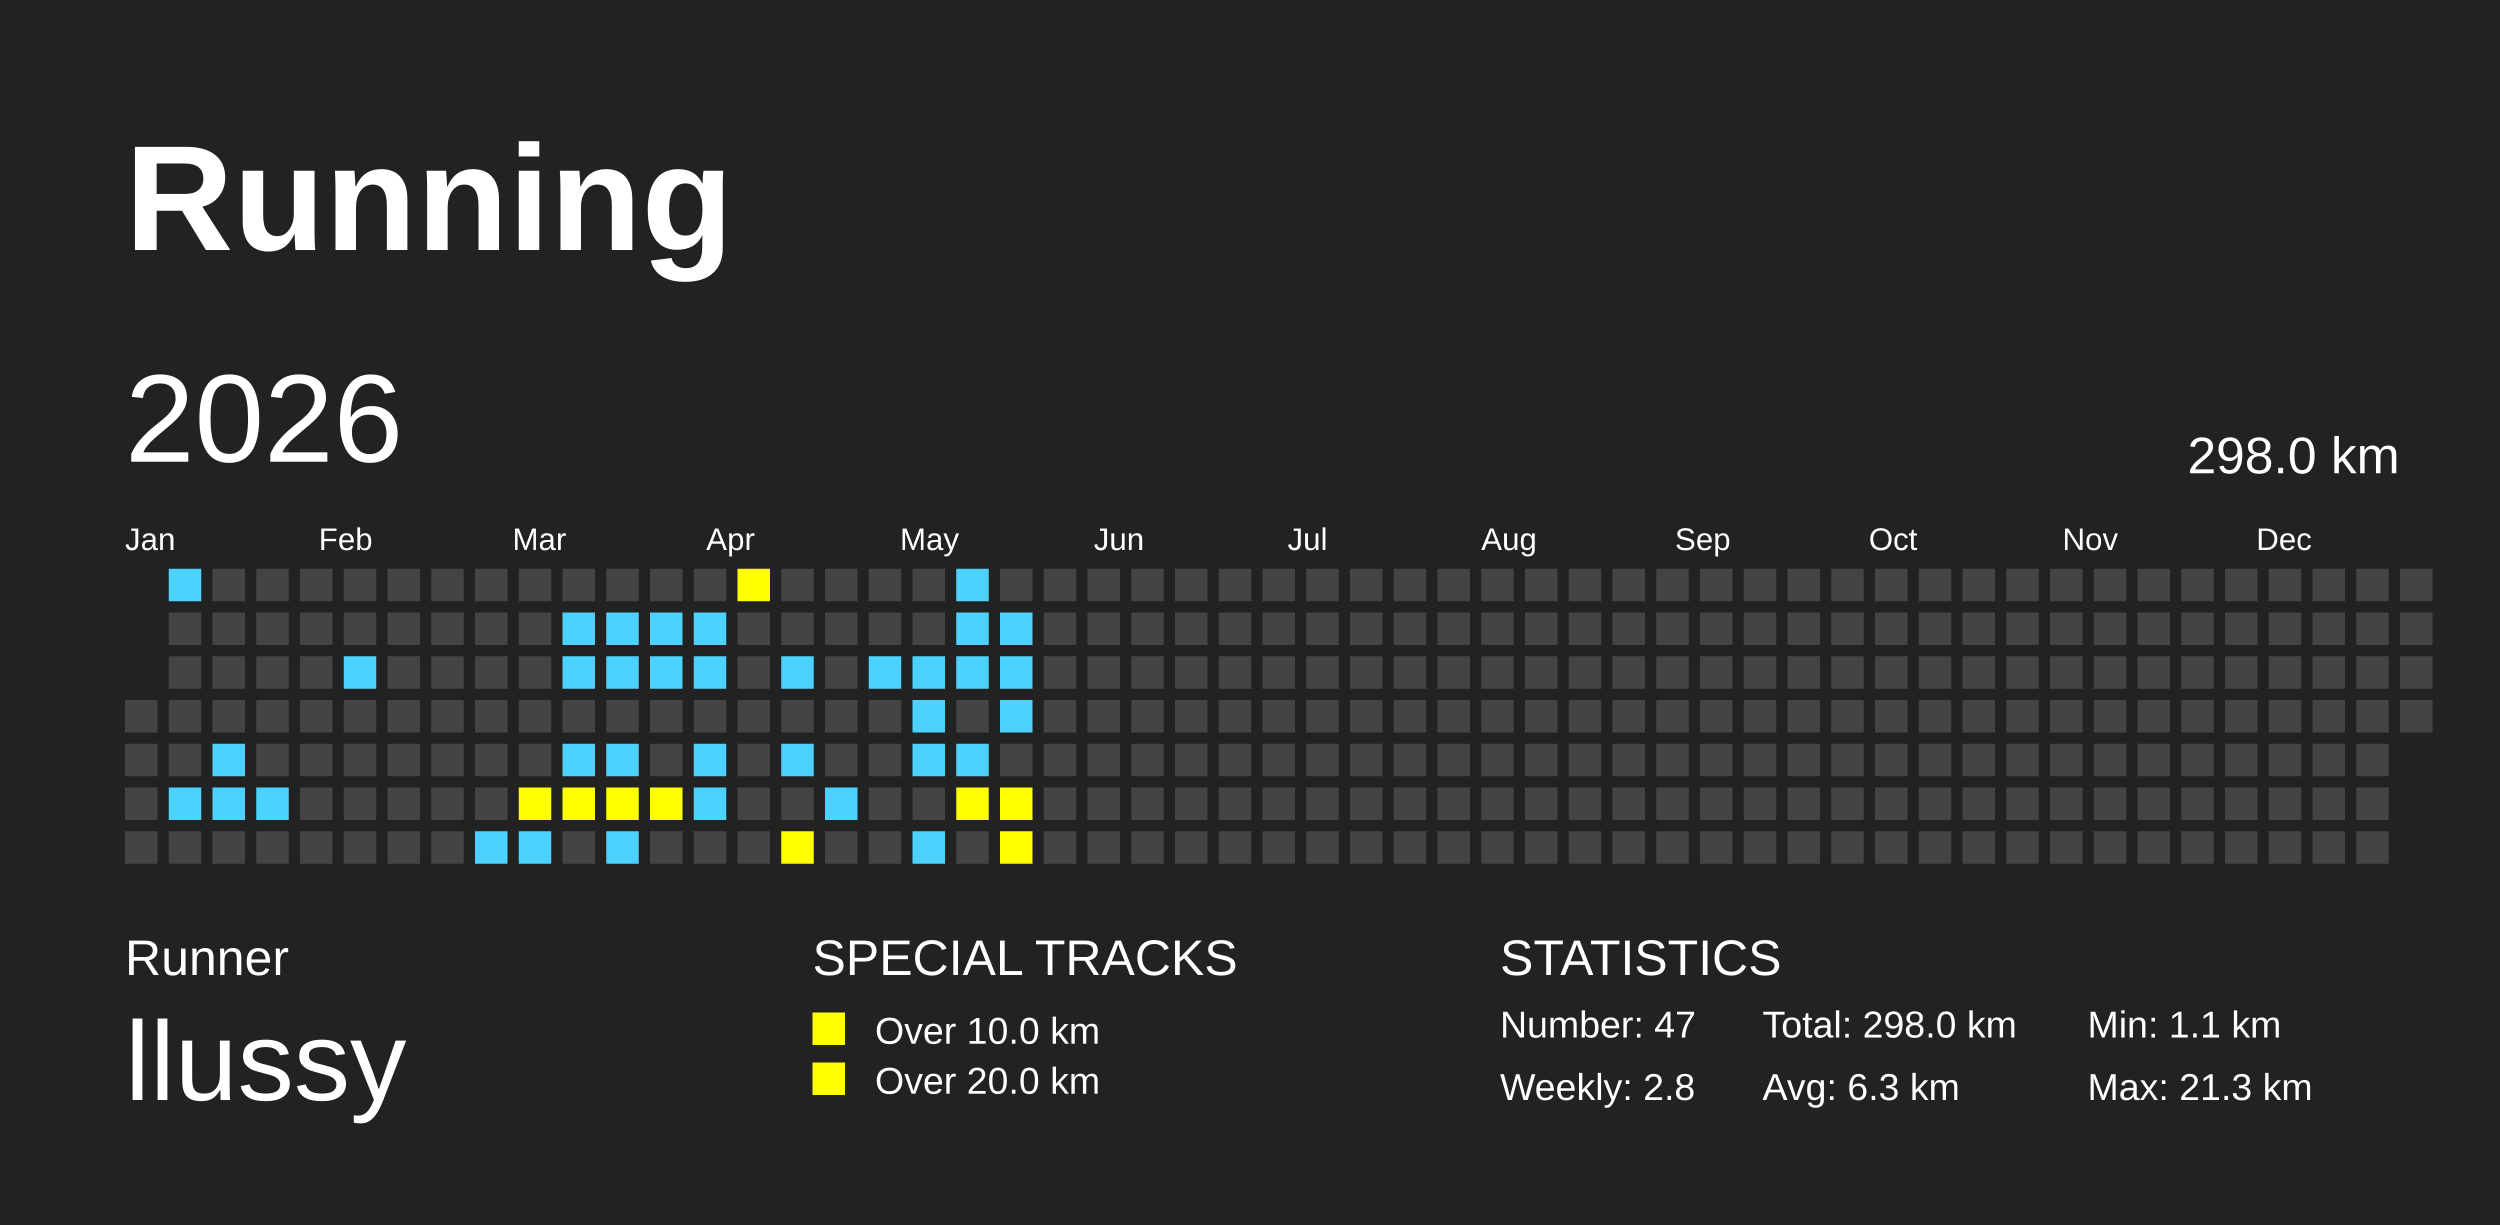
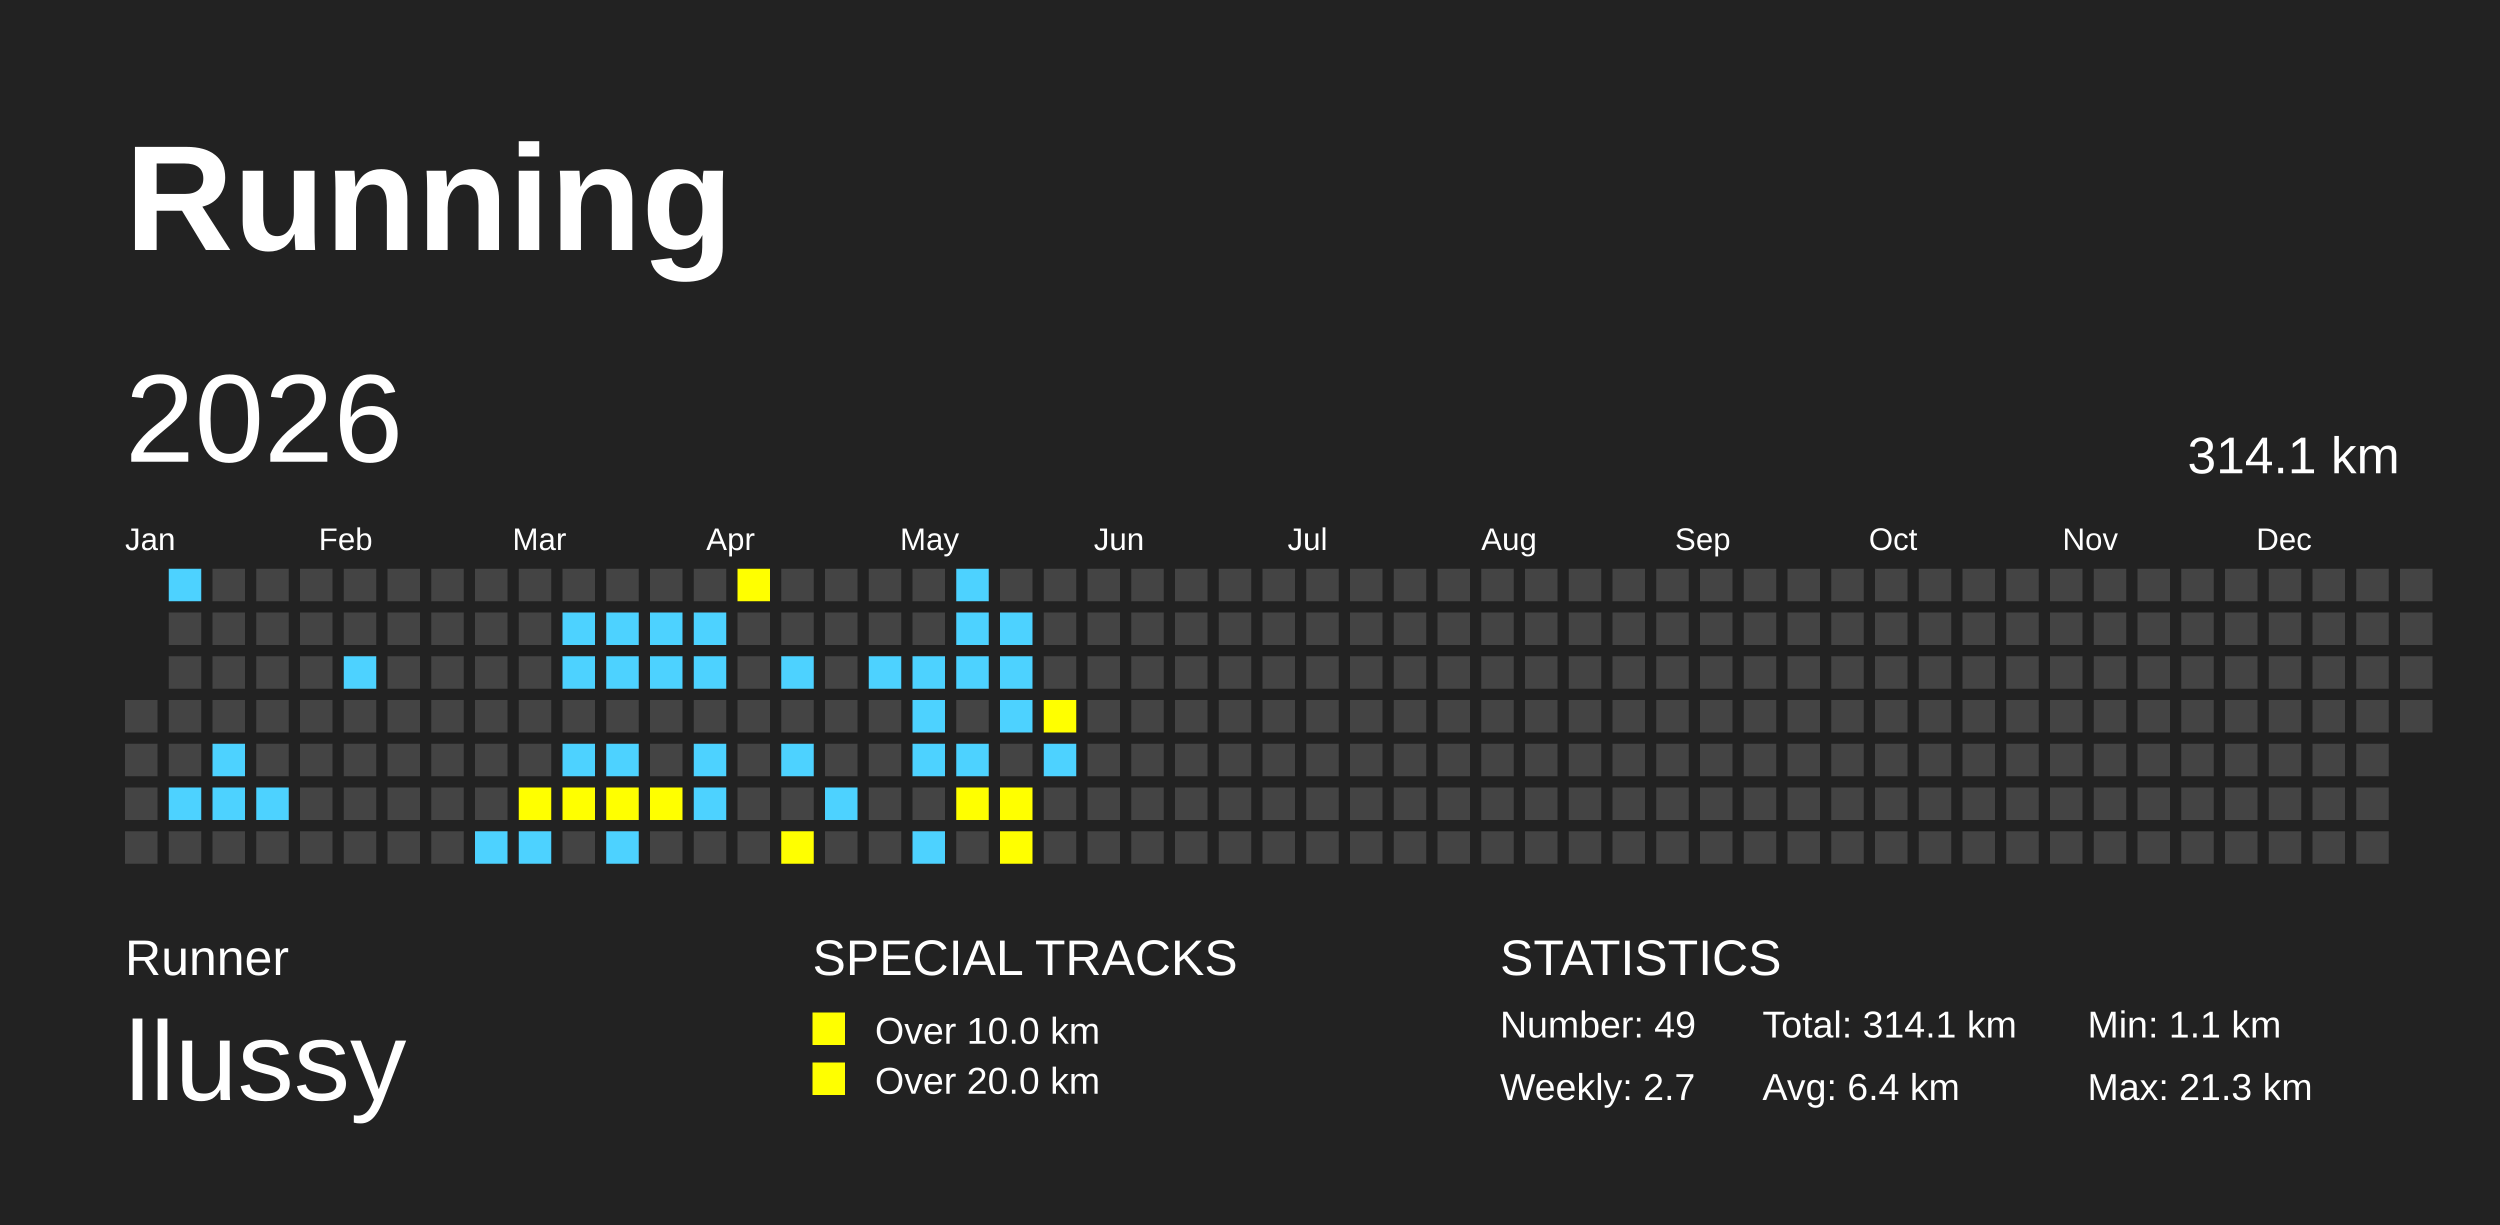
<svg xmlns="http://www.w3.org/2000/svg" baseProfile="full" height="98mm" version="1.1" viewBox="0,0,200,98" width="200mm">
  <defs>
    <pattern height="2" id="indoor-stripe" patternUnits="userSpaceOnUse" width="2">
      <line stroke="white" stroke-opacity="0.45" stroke-width="0.5" x1="0" x2="2" y1="2" y2="0" />
    </pattern>
  </defs>
  <rect fill="#222222" height="98" width="200" x="0" y="0" />
  <text fill="#FFFFFF" style="font-size:12px; font-family:Arial; font-weight:bold;" x="10" y="20">Running</text>
  <text fill="#FFFFFF" style="font-size:4px; font-family:Arial" x="10" y="78">Runner</text>
  <text fill="#FFFFFF" style="font-size:9px; font-family:Arial" x="10" y="88">llussy</text>
  <text fill="#FFFFFF" style="font-size:4px; font-family:Arial" x="65" y="78">SPECIAL TRACKS</text>
  <rect fill="#FFFF00" height="2.6" width="2.6" x="65" y="81" />
  <text fill="#FFFFFF" style="font-size:3px; font-family:Arial" x="70" y="83.5">Over 10.0 km</text>
  <rect fill="#FFFF00" height="2.6" width="2.6" x="65" y="85" />
  <text fill="#FFFFFF" style="font-size:3px; font-family:Arial" x="70" y="87.5">Over 20.0 km</text>
  <text fill="#FFFFFF" style="font-size:4px; font-family:Arial" x="120" y="78">STATISTICS</text>
-   <text fill="#FFFFFF" style="font-size:3px; font-family:Arial" x="120" y="83">Number: 47</text>
-   <text fill="#FFFFFF" style="font-size:3px; font-family:Arial" x="120" y="88">Weekly: 2.8</text>
-   <text fill="#FFFFFF" style="font-size:3px; font-family:Arial" x="141" y="83">Total: 298.0 km</text>
-   <text fill="#FFFFFF" style="font-size:3px; font-family:Arial" x="141" y="88">Avg: 6.3 km</text>
+   <text fill="#FFFFFF" style="font-size:3px; font-family:Arial" x="120" y="83">Number: 49</text>
+   <text fill="#FFFFFF" style="font-size:3px; font-family:Arial" x="120" y="88">Weekly: 2.7</text>
+   <text fill="#FFFFFF" style="font-size:3px; font-family:Arial" x="141" y="83">Total: 314.1 km</text>
+   <text fill="#FFFFFF" style="font-size:3px; font-family:Arial" x="141" y="88">Avg: 6.4 km</text>
  <text fill="#FFFFFF" style="font-size:3px; font-family:Arial" x="167" y="83">Min: 1.1 km</text>
  <text fill="#FFFFFF" style="font-size:3px; font-family:Arial" x="167" y="88">Max: 21.3 km</text>
  <text dominant-baseline="hanging" fill="#FFFFFF" style="font-size:10.0px; font-family:Arial;" x="10" y="30">2026</text>
-   <text dominant-baseline="hanging" fill="#FFFFFF" style="font-size:4.125px; font-family:Arial;" x="175" y="35">298.0 km</text>
+   <text dominant-baseline="hanging" fill="#FFFFFF" style="font-size:4.125px; font-family:Arial;" x="175" y="35">314.1 km</text>
  <text fill="#FFFFFF" style="font-size:2.5px; font-family:Arial" x="10.0" y="44">Jan</text>
  <text fill="#FFFFFF" style="font-size:2.5px; font-family:Arial" x="25.5" y="44">Feb</text>
  <text fill="#FFFFFF" style="font-size:2.5px; font-family:Arial" x="41.0" y="44">Mar</text>
  <text fill="#FFFFFF" style="font-size:2.5px; font-family:Arial" x="56.5" y="44">Apr</text>
  <text fill="#FFFFFF" style="font-size:2.5px; font-family:Arial" x="72.0" y="44">May</text>
  <text fill="#FFFFFF" style="font-size:2.5px; font-family:Arial" x="87.5" y="44">Jun</text>
  <text fill="#FFFFFF" style="font-size:2.5px; font-family:Arial" x="103.0" y="44">Jul</text>
  <text fill="#FFFFFF" style="font-size:2.5px; font-family:Arial" x="118.5" y="44">Aug</text>
  <text fill="#FFFFFF" style="font-size:2.5px; font-family:Arial" x="134.0" y="44">Sep</text>
  <text fill="#FFFFFF" style="font-size:2.5px; font-family:Arial" x="149.5" y="44">Oct</text>
  <text fill="#FFFFFF" style="font-size:2.5px; font-family:Arial" x="165.0" y="44">Nov</text>
  <text fill="#FFFFFF" style="font-size:2.5px; font-family:Arial" x="180.5" y="44">Dec</text>
  <rect fill="#444444" height="2.6" width="2.6" x="10.0" y="56.0" />
  <rect fill="#444444" height="2.6" width="2.6" x="10.0" y="59.5" />
  <rect fill="#444444" height="2.6" width="2.6" x="10.0" y="63.0" />
  <rect fill="#444444" height="2.6" width="2.6" x="10.0" y="66.5" />
  <rect fill="#4dd2ff" height="2.6" width="2.6" x="13.5" y="45.5" />
  <rect fill="#444444" height="2.6" width="2.6" x="13.5" y="49.0" />
  <rect fill="#444444" height="2.6" width="2.6" x="13.5" y="52.5" />
  <rect fill="#444444" height="2.6" width="2.6" x="13.5" y="56.0" />
  <rect fill="#444444" height="2.6" width="2.6" x="13.5" y="59.5" />
  <rect fill="#4dd2ff" height="2.6" width="2.6" x="13.5" y="63.0" />
  <rect fill="#444444" height="2.6" width="2.6" x="13.5" y="66.5" />
  <rect fill="#444444" height="2.6" width="2.6" x="17.0" y="45.5" />
  <rect fill="#444444" height="2.6" width="2.6" x="17.0" y="49.0" />
  <rect fill="#444444" height="2.6" width="2.6" x="17.0" y="52.5" />
  <rect fill="#444444" height="2.6" width="2.6" x="17.0" y="56.0" />
  <rect fill="#4dd2ff" height="2.6" width="2.6" x="17.0" y="59.5" />
  <rect fill="#4dd2ff" height="2.6" width="2.6" x="17.0" y="63.0" />
  <rect fill="#444444" height="2.6" width="2.6" x="17.0" y="66.5" />
  <rect fill="#444444" height="2.6" width="2.6" x="20.5" y="45.5" />
  <rect fill="#444444" height="2.6" width="2.6" x="20.5" y="49.0" />
  <rect fill="#444444" height="2.6" width="2.6" x="20.5" y="52.5" />
  <rect fill="#444444" height="2.6" width="2.6" x="20.5" y="56.0" />
  <rect fill="#444444" height="2.6" width="2.6" x="20.5" y="59.5" />
  <rect fill="#4dd2ff" height="2.6" width="2.6" x="20.5" y="63.0" />
  <rect fill="#444444" height="2.6" width="2.6" x="20.5" y="66.5" />
  <rect fill="#444444" height="2.6" width="2.6" x="24.0" y="45.5" />
  <rect fill="#444444" height="2.6" width="2.6" x="24.0" y="49.0" />
  <rect fill="#444444" height="2.6" width="2.6" x="24.0" y="52.5" />
  <rect fill="#444444" height="2.6" width="2.6" x="24.0" y="56.0" />
  <rect fill="#444444" height="2.6" width="2.6" x="24.0" y="59.5" />
  <rect fill="#444444" height="2.6" width="2.6" x="24.0" y="63.0" />
  <rect fill="#444444" height="2.6" width="2.6" x="24.0" y="66.5" />
  <rect fill="#444444" height="2.6" width="2.6" x="27.5" y="45.5" />
  <rect fill="#444444" height="2.6" width="2.6" x="27.5" y="49.0" />
  <rect fill="#4dd2ff" height="2.6" width="2.6" x="27.5" y="52.5" />
  <rect fill="#444444" height="2.6" width="2.6" x="27.5" y="56.0" />
  <rect fill="#444444" height="2.6" width="2.6" x="27.5" y="59.5" />
  <rect fill="#444444" height="2.6" width="2.6" x="27.5" y="63.0" />
  <rect fill="#444444" height="2.6" width="2.6" x="27.5" y="66.5" />
  <rect fill="#444444" height="2.6" width="2.6" x="31.0" y="45.5" />
  <rect fill="#444444" height="2.6" width="2.6" x="31.0" y="49.0" />
  <rect fill="#444444" height="2.6" width="2.6" x="31.0" y="52.5" />
  <rect fill="#444444" height="2.6" width="2.6" x="31.0" y="56.0" />
  <rect fill="#444444" height="2.6" width="2.6" x="31.0" y="59.5" />
  <rect fill="#444444" height="2.6" width="2.6" x="31.0" y="63.0" />
  <rect fill="#444444" height="2.6" width="2.6" x="31.0" y="66.5" />
  <rect fill="#444444" height="2.6" width="2.6" x="34.5" y="45.5" />
  <rect fill="#444444" height="2.6" width="2.6" x="34.5" y="49.0" />
  <rect fill="#444444" height="2.6" width="2.6" x="34.5" y="52.5" />
  <rect fill="#444444" height="2.6" width="2.6" x="34.5" y="56.0" />
  <rect fill="#444444" height="2.6" width="2.6" x="34.5" y="59.5" />
  <rect fill="#444444" height="2.6" width="2.6" x="34.5" y="63.0" />
  <rect fill="#444444" height="2.6" width="2.6" x="34.5" y="66.5" />
  <rect fill="#444444" height="2.6" width="2.6" x="38.0" y="45.5" />
  <rect fill="#444444" height="2.6" width="2.6" x="38.0" y="49.0" />
  <rect fill="#444444" height="2.6" width="2.6" x="38.0" y="52.5" />
  <rect fill="#444444" height="2.6" width="2.6" x="38.0" y="56.0" />
  <rect fill="#444444" height="2.6" width="2.6" x="38.0" y="59.5" />
  <rect fill="#444444" height="2.6" width="2.6" x="38.0" y="63.0" />
  <rect fill="#4dd2ff" height="2.6" width="2.6" x="38.0" y="66.5" />
  <rect fill="#444444" height="2.6" width="2.6" x="41.5" y="45.5" />
  <rect fill="#444444" height="2.6" width="2.6" x="41.5" y="49.0" />
  <rect fill="#444444" height="2.6" width="2.6" x="41.5" y="52.5" />
  <rect fill="#444444" height="2.6" width="2.6" x="41.5" y="56.0" />
  <rect fill="#444444" height="2.6" width="2.6" x="41.5" y="59.5" />
  <rect fill="#ffff00" height="2.6" width="2.6" x="41.5" y="63.0" />
  <rect fill="#4dd2ff" height="2.6" width="2.6" x="41.5" y="66.5" />
  <rect fill="#444444" height="2.6" width="2.6" x="45.0" y="45.5" />
  <rect fill="#4dd2ff" height="2.6" width="2.6" x="45.0" y="49.0" />
  <rect fill="#4dd2ff" height="2.6" width="2.6" x="45.0" y="52.5" />
  <rect fill="#444444" height="2.6" width="2.6" x="45.0" y="56.0" />
  <rect fill="#4dd2ff" height="2.6" width="2.6" x="45.0" y="59.5" />
  <rect fill="#ffff00" height="2.6" width="2.6" x="45.0" y="63.0" />
  <rect fill="#444444" height="2.6" width="2.6" x="45.0" y="66.5" />
  <rect fill="#444444" height="2.6" width="2.6" x="48.5" y="45.5" />
  <rect fill="#4dd2ff" height="2.6" width="2.6" x="48.5" y="49.0" />
  <rect fill="#4dd2ff" height="2.6" width="2.6" x="48.5" y="52.5" />
  <rect fill="#444444" height="2.6" width="2.6" x="48.5" y="56.0" />
  <rect fill="#4dd2ff" height="2.6" width="2.6" x="48.5" y="59.5" />
  <rect fill="#ffff00" height="2.6" width="2.6" x="48.5" y="63.0" />
  <rect fill="#4dd2ff" height="2.6" width="2.6" x="48.5" y="66.5" />
  <rect fill="#444444" height="2.6" width="2.6" x="52.0" y="45.5" />
  <rect fill="#4dd2ff" height="2.6" width="2.6" x="52.0" y="49.0" />
  <rect fill="#4dd2ff" height="2.6" width="2.6" x="52.0" y="52.5" />
  <rect fill="#444444" height="2.6" width="2.6" x="52.0" y="56.0" />
  <rect fill="#444444" height="2.6" width="2.6" x="52.0" y="59.5" />
  <rect fill="#FFFF00" height="2.6" width="2.6" x="52.0" y="63.0" />
  <rect fill="#444444" height="2.6" width="2.6" x="52.0" y="66.5" />
  <rect fill="#444444" height="2.6" width="2.6" x="55.5" y="45.5" />
  <rect fill="#4dd2ff" height="2.6" width="2.6" x="55.5" y="49.0" />
  <rect fill="#4dd2ff" height="2.6" width="2.6" x="55.5" y="52.5" />
  <rect fill="#444444" height="2.6" width="2.6" x="55.5" y="56.0" />
  <rect fill="#4dd2ff" height="2.6" width="2.6" x="55.5" y="59.5" />
  <rect fill="#4dd2ff" height="2.6" width="2.6" x="55.5" y="63.0" />
  <rect fill="#444444" height="2.6" width="2.6" x="55.5" y="66.5" />
  <rect fill="#ffff00" height="2.6" width="2.6" x="59.0" y="45.5" />
  <rect fill="#444444" height="2.6" width="2.6" x="59.0" y="49.0" />
  <rect fill="#444444" height="2.6" width="2.6" x="59.0" y="52.5" />
  <rect fill="#444444" height="2.6" width="2.6" x="59.0" y="56.0" />
  <rect fill="#444444" height="2.6" width="2.6" x="59.0" y="59.5" />
  <rect fill="#444444" height="2.6" width="2.6" x="59.0" y="63.0" />
  <rect fill="#444444" height="2.6" width="2.6" x="59.0" y="66.5" />
  <rect fill="#444444" height="2.6" width="2.6" x="62.5" y="45.5" />
  <rect fill="#444444" height="2.6" width="2.6" x="62.5" y="49.0" />
  <rect fill="#4dd2ff" height="2.6" width="2.6" x="62.5" y="52.5" />
  <rect fill="#444444" height="2.6" width="2.6" x="62.5" y="56.0" />
  <rect fill="#4dd2ff" height="2.6" width="2.6" x="62.5" y="59.5" />
  <rect fill="#444444" height="2.6" width="2.6" x="62.5" y="63.0" />
  <rect fill="#ffff00" height="2.6" width="2.6" x="62.5" y="66.5" />
  <rect fill="#444444" height="2.6" width="2.6" x="66.0" y="45.5" />
  <rect fill="#444444" height="2.6" width="2.6" x="66.0" y="49.0" />
  <rect fill="#444444" height="2.6" width="2.6" x="66.0" y="52.5" />
  <rect fill="#444444" height="2.6" width="2.6" x="66.0" y="56.0" />
  <rect fill="#444444" height="2.6" width="2.6" x="66.0" y="59.5" />
  <rect fill="#4dd2ff" height="2.6" width="2.6" x="66.0" y="63.0" />
  <rect fill="#444444" height="2.6" width="2.6" x="66.0" y="66.5" />
  <rect fill="#444444" height="2.6" width="2.6" x="69.5" y="45.5" />
  <rect fill="#444444" height="2.6" width="2.6" x="69.5" y="49.0" />
  <rect fill="#4dd2ff" height="2.6" width="2.6" x="69.5" y="52.5" />
  <rect fill="#444444" height="2.6" width="2.6" x="69.5" y="56.0" />
  <rect fill="#444444" height="2.6" width="2.6" x="69.5" y="59.5" />
  <rect fill="#444444" height="2.6" width="2.6" x="69.5" y="63.0" />
  <rect fill="#444444" height="2.6" width="2.6" x="69.5" y="66.5" />
  <rect fill="#444444" height="2.6" width="2.6" x="73.0" y="45.5" />
  <rect fill="#444444" height="2.6" width="2.6" x="73.0" y="49.0" />
  <rect fill="#4dd2ff" height="2.6" width="2.6" x="73.0" y="52.5" />
  <rect fill="#4dd2ff" height="2.6" width="2.6" x="73.0" y="56.0" />
  <rect fill="#4dd2ff" height="2.6" width="2.6" x="73.0" y="59.5" />
  <rect fill="#444444" height="2.6" width="2.6" x="73.0" y="63.0" />
  <rect fill="#4dd2ff" height="2.6" width="2.6" x="73.0" y="66.5" />
  <rect fill="#4dd2ff" height="2.6" width="2.6" x="76.5" y="45.5" />
  <rect fill="#4dd2ff" height="2.6" width="2.6" x="76.5" y="49.0" />
  <rect fill="#4dd2ff" height="2.6" width="2.6" x="76.5" y="52.5" />
  <rect fill="#444444" height="2.6" width="2.6" x="76.5" y="56.0" />
  <rect fill="#4dd2ff" height="2.6" width="2.6" x="76.5" y="59.5" />
  <rect fill="#ffff00" height="2.6" width="2.6" x="76.5" y="63.0" />
  <rect fill="#444444" height="2.6" width="2.6" x="76.5" y="66.5" />
  <rect fill="#444444" height="2.6" width="2.6" x="80.0" y="45.5" />
  <rect fill="#4dd2ff" height="2.6" width="2.6" x="80.0" y="49.0" />
  <rect fill="#4dd2ff" height="2.6" width="2.6" x="80.0" y="52.5" />
  <rect fill="#4dd2ff" height="2.6" width="2.6" x="80.0" y="56.0" />
  <rect fill="#444444" height="2.6" width="2.6" x="80.0" y="59.5" />
  <rect fill="#ffff00" height="2.6" width="2.6" x="80.0" y="63.0" />
  <rect fill="#ffff00" height="2.6" width="2.6" x="80.0" y="66.5" />
  <rect fill="#444444" height="2.6" width="2.6" x="83.5" y="45.5" />
  <rect fill="#444444" height="2.6" width="2.6" x="83.5" y="49.0" />
  <rect fill="#444444" height="2.6" width="2.6" x="83.5" y="52.5" />
-   <rect fill="#444444" height="2.6" width="2.6" x="83.5" y="56.0" />
-   <rect fill="#444444" height="2.6" width="2.6" x="83.5" y="59.5" />
+   <rect fill="#ffff00" height="2.6" width="2.6" x="83.5" y="56.0" />
+   <rect fill="#4dd2ff" height="2.6" width="2.6" x="83.5" y="59.5" />
  <rect fill="#444444" height="2.6" width="2.6" x="83.5" y="63.0" />
  <rect fill="#444444" height="2.6" width="2.6" x="83.5" y="66.5" />
  <rect fill="#444444" height="2.6" width="2.6" x="87.0" y="45.5" />
  <rect fill="#444444" height="2.6" width="2.6" x="87.0" y="49.0" />
  <rect fill="#444444" height="2.6" width="2.6" x="87.0" y="52.5" />
  <rect fill="#444444" height="2.6" width="2.6" x="87.0" y="56.0" />
  <rect fill="#444444" height="2.6" width="2.6" x="87.0" y="59.5" />
  <rect fill="#444444" height="2.6" width="2.6" x="87.0" y="63.0" />
  <rect fill="#444444" height="2.6" width="2.6" x="87.0" y="66.5" />
  <rect fill="#444444" height="2.6" width="2.6" x="90.5" y="45.5" />
  <rect fill="#444444" height="2.6" width="2.6" x="90.5" y="49.0" />
  <rect fill="#444444" height="2.6" width="2.6" x="90.5" y="52.5" />
  <rect fill="#444444" height="2.6" width="2.6" x="90.5" y="56.0" />
  <rect fill="#444444" height="2.6" width="2.6" x="90.5" y="59.5" />
  <rect fill="#444444" height="2.6" width="2.6" x="90.5" y="63.0" />
  <rect fill="#444444" height="2.6" width="2.6" x="90.5" y="66.5" />
  <rect fill="#444444" height="2.6" width="2.6" x="94.0" y="45.5" />
  <rect fill="#444444" height="2.6" width="2.6" x="94.0" y="49.0" />
  <rect fill="#444444" height="2.6" width="2.6" x="94.0" y="52.5" />
  <rect fill="#444444" height="2.6" width="2.6" x="94.0" y="56.0" />
  <rect fill="#444444" height="2.6" width="2.6" x="94.0" y="59.5" />
  <rect fill="#444444" height="2.6" width="2.6" x="94.0" y="63.0" />
  <rect fill="#444444" height="2.6" width="2.6" x="94.0" y="66.5" />
  <rect fill="#444444" height="2.6" width="2.6" x="97.5" y="45.5" />
  <rect fill="#444444" height="2.6" width="2.6" x="97.5" y="49.0" />
  <rect fill="#444444" height="2.6" width="2.6" x="97.5" y="52.5" />
  <rect fill="#444444" height="2.6" width="2.6" x="97.5" y="56.0" />
  <rect fill="#444444" height="2.6" width="2.6" x="97.5" y="59.5" />
  <rect fill="#444444" height="2.6" width="2.6" x="97.5" y="63.0" />
  <rect fill="#444444" height="2.6" width="2.6" x="97.5" y="66.5" />
  <rect fill="#444444" height="2.6" width="2.6" x="101.0" y="45.5" />
  <rect fill="#444444" height="2.6" width="2.6" x="101.0" y="49.0" />
  <rect fill="#444444" height="2.6" width="2.6" x="101.0" y="52.5" />
  <rect fill="#444444" height="2.6" width="2.6" x="101.0" y="56.0" />
  <rect fill="#444444" height="2.6" width="2.6" x="101.0" y="59.5" />
  <rect fill="#444444" height="2.6" width="2.6" x="101.0" y="63.0" />
  <rect fill="#444444" height="2.6" width="2.6" x="101.0" y="66.5" />
  <rect fill="#444444" height="2.6" width="2.6" x="104.5" y="45.5" />
  <rect fill="#444444" height="2.6" width="2.6" x="104.5" y="49.0" />
  <rect fill="#444444" height="2.6" width="2.6" x="104.5" y="52.5" />
  <rect fill="#444444" height="2.6" width="2.6" x="104.5" y="56.0" />
  <rect fill="#444444" height="2.6" width="2.6" x="104.5" y="59.5" />
  <rect fill="#444444" height="2.6" width="2.6" x="104.5" y="63.0" />
  <rect fill="#444444" height="2.6" width="2.6" x="104.5" y="66.5" />
  <rect fill="#444444" height="2.6" width="2.6" x="108.0" y="45.5" />
  <rect fill="#444444" height="2.6" width="2.6" x="108.0" y="49.0" />
  <rect fill="#444444" height="2.6" width="2.6" x="108.0" y="52.5" />
  <rect fill="#444444" height="2.6" width="2.6" x="108.0" y="56.0" />
  <rect fill="#444444" height="2.6" width="2.6" x="108.0" y="59.5" />
  <rect fill="#444444" height="2.6" width="2.6" x="108.0" y="63.0" />
  <rect fill="#444444" height="2.6" width="2.6" x="108.0" y="66.5" />
  <rect fill="#444444" height="2.6" width="2.6" x="111.5" y="45.5" />
  <rect fill="#444444" height="2.6" width="2.6" x="111.5" y="49.0" />
  <rect fill="#444444" height="2.6" width="2.6" x="111.5" y="52.5" />
  <rect fill="#444444" height="2.6" width="2.6" x="111.5" y="56.0" />
  <rect fill="#444444" height="2.6" width="2.6" x="111.5" y="59.5" />
  <rect fill="#444444" height="2.6" width="2.6" x="111.5" y="63.0" />
  <rect fill="#444444" height="2.6" width="2.6" x="111.5" y="66.5" />
  <rect fill="#444444" height="2.6" width="2.6" x="115.0" y="45.5" />
  <rect fill="#444444" height="2.6" width="2.6" x="115.0" y="49.0" />
  <rect fill="#444444" height="2.6" width="2.6" x="115.0" y="52.5" />
  <rect fill="#444444" height="2.6" width="2.6" x="115.0" y="56.0" />
  <rect fill="#444444" height="2.6" width="2.6" x="115.0" y="59.5" />
  <rect fill="#444444" height="2.6" width="2.6" x="115.0" y="63.0" />
  <rect fill="#444444" height="2.6" width="2.6" x="115.0" y="66.5" />
  <rect fill="#444444" height="2.6" width="2.6" x="118.5" y="45.5" />
  <rect fill="#444444" height="2.6" width="2.6" x="118.5" y="49.0" />
  <rect fill="#444444" height="2.6" width="2.6" x="118.5" y="52.5" />
  <rect fill="#444444" height="2.6" width="2.6" x="118.5" y="56.0" />
  <rect fill="#444444" height="2.6" width="2.6" x="118.5" y="59.5" />
  <rect fill="#444444" height="2.6" width="2.6" x="118.5" y="63.0" />
  <rect fill="#444444" height="2.6" width="2.6" x="118.5" y="66.5" />
  <rect fill="#444444" height="2.6" width="2.6" x="122.0" y="45.5" />
  <rect fill="#444444" height="2.6" width="2.6" x="122.0" y="49.0" />
  <rect fill="#444444" height="2.6" width="2.6" x="122.0" y="52.5" />
  <rect fill="#444444" height="2.6" width="2.6" x="122.0" y="56.0" />
  <rect fill="#444444" height="2.6" width="2.6" x="122.0" y="59.5" />
  <rect fill="#444444" height="2.6" width="2.6" x="122.0" y="63.0" />
  <rect fill="#444444" height="2.6" width="2.6" x="122.0" y="66.5" />
  <rect fill="#444444" height="2.6" width="2.6" x="125.5" y="45.5" />
  <rect fill="#444444" height="2.6" width="2.6" x="125.5" y="49.0" />
  <rect fill="#444444" height="2.6" width="2.6" x="125.5" y="52.5" />
  <rect fill="#444444" height="2.6" width="2.6" x="125.5" y="56.0" />
  <rect fill="#444444" height="2.6" width="2.6" x="125.5" y="59.5" />
  <rect fill="#444444" height="2.6" width="2.6" x="125.5" y="63.0" />
  <rect fill="#444444" height="2.6" width="2.6" x="125.5" y="66.5" />
  <rect fill="#444444" height="2.6" width="2.6" x="129.0" y="45.5" />
  <rect fill="#444444" height="2.6" width="2.6" x="129.0" y="49.0" />
  <rect fill="#444444" height="2.6" width="2.6" x="129.0" y="52.5" />
  <rect fill="#444444" height="2.6" width="2.6" x="129.0" y="56.0" />
  <rect fill="#444444" height="2.6" width="2.6" x="129.0" y="59.5" />
  <rect fill="#444444" height="2.6" width="2.6" x="129.0" y="63.0" />
  <rect fill="#444444" height="2.6" width="2.6" x="129.0" y="66.5" />
  <rect fill="#444444" height="2.6" width="2.6" x="132.5" y="45.5" />
  <rect fill="#444444" height="2.6" width="2.6" x="132.5" y="49.0" />
  <rect fill="#444444" height="2.6" width="2.6" x="132.5" y="52.5" />
  <rect fill="#444444" height="2.6" width="2.6" x="132.5" y="56.0" />
  <rect fill="#444444" height="2.6" width="2.6" x="132.5" y="59.5" />
  <rect fill="#444444" height="2.6" width="2.6" x="132.5" y="63.0" />
  <rect fill="#444444" height="2.6" width="2.6" x="132.5" y="66.5" />
  <rect fill="#444444" height="2.6" width="2.6" x="136.0" y="45.5" />
  <rect fill="#444444" height="2.6" width="2.6" x="136.0" y="49.0" />
  <rect fill="#444444" height="2.6" width="2.6" x="136.0" y="52.5" />
  <rect fill="#444444" height="2.6" width="2.6" x="136.0" y="56.0" />
  <rect fill="#444444" height="2.6" width="2.6" x="136.0" y="59.5" />
  <rect fill="#444444" height="2.6" width="2.6" x="136.0" y="63.0" />
  <rect fill="#444444" height="2.6" width="2.6" x="136.0" y="66.5" />
  <rect fill="#444444" height="2.6" width="2.6" x="139.5" y="45.5" />
  <rect fill="#444444" height="2.6" width="2.6" x="139.5" y="49.0" />
  <rect fill="#444444" height="2.6" width="2.6" x="139.5" y="52.5" />
  <rect fill="#444444" height="2.6" width="2.6" x="139.5" y="56.0" />
  <rect fill="#444444" height="2.6" width="2.6" x="139.5" y="59.5" />
  <rect fill="#444444" height="2.6" width="2.6" x="139.5" y="63.0" />
  <rect fill="#444444" height="2.6" width="2.6" x="139.5" y="66.5" />
  <rect fill="#444444" height="2.6" width="2.6" x="143.0" y="45.5" />
  <rect fill="#444444" height="2.6" width="2.6" x="143.0" y="49.0" />
  <rect fill="#444444" height="2.6" width="2.6" x="143.0" y="52.5" />
  <rect fill="#444444" height="2.6" width="2.6" x="143.0" y="56.0" />
  <rect fill="#444444" height="2.6" width="2.6" x="143.0" y="59.5" />
  <rect fill="#444444" height="2.6" width="2.6" x="143.0" y="63.0" />
  <rect fill="#444444" height="2.6" width="2.6" x="143.0" y="66.5" />
  <rect fill="#444444" height="2.6" width="2.6" x="146.5" y="45.5" />
  <rect fill="#444444" height="2.6" width="2.6" x="146.5" y="49.0" />
  <rect fill="#444444" height="2.6" width="2.6" x="146.5" y="52.5" />
  <rect fill="#444444" height="2.6" width="2.6" x="146.5" y="56.0" />
  <rect fill="#444444" height="2.6" width="2.6" x="146.5" y="59.5" />
  <rect fill="#444444" height="2.6" width="2.6" x="146.5" y="63.0" />
  <rect fill="#444444" height="2.6" width="2.6" x="146.5" y="66.5" />
  <rect fill="#444444" height="2.6" width="2.6" x="150.0" y="45.5" />
  <rect fill="#444444" height="2.6" width="2.6" x="150.0" y="49.0" />
  <rect fill="#444444" height="2.6" width="2.6" x="150.0" y="52.5" />
  <rect fill="#444444" height="2.6" width="2.6" x="150.0" y="56.0" />
  <rect fill="#444444" height="2.6" width="2.6" x="150.0" y="59.5" />
  <rect fill="#444444" height="2.6" width="2.6" x="150.0" y="63.0" />
  <rect fill="#444444" height="2.6" width="2.6" x="150.0" y="66.5" />
  <rect fill="#444444" height="2.6" width="2.6" x="153.5" y="45.5" />
  <rect fill="#444444" height="2.6" width="2.6" x="153.5" y="49.0" />
  <rect fill="#444444" height="2.6" width="2.6" x="153.5" y="52.5" />
  <rect fill="#444444" height="2.6" width="2.6" x="153.5" y="56.0" />
  <rect fill="#444444" height="2.6" width="2.6" x="153.5" y="59.5" />
  <rect fill="#444444" height="2.6" width="2.6" x="153.5" y="63.0" />
  <rect fill="#444444" height="2.6" width="2.6" x="153.5" y="66.5" />
  <rect fill="#444444" height="2.6" width="2.6" x="157.0" y="45.5" />
  <rect fill="#444444" height="2.6" width="2.6" x="157.0" y="49.0" />
  <rect fill="#444444" height="2.6" width="2.6" x="157.0" y="52.5" />
  <rect fill="#444444" height="2.6" width="2.6" x="157.0" y="56.0" />
  <rect fill="#444444" height="2.6" width="2.6" x="157.0" y="59.5" />
  <rect fill="#444444" height="2.6" width="2.6" x="157.0" y="63.0" />
  <rect fill="#444444" height="2.6" width="2.6" x="157.0" y="66.5" />
  <rect fill="#444444" height="2.6" width="2.6" x="160.5" y="45.5" />
  <rect fill="#444444" height="2.6" width="2.6" x="160.5" y="49.0" />
  <rect fill="#444444" height="2.6" width="2.6" x="160.5" y="52.5" />
  <rect fill="#444444" height="2.6" width="2.6" x="160.5" y="56.0" />
  <rect fill="#444444" height="2.6" width="2.6" x="160.5" y="59.5" />
  <rect fill="#444444" height="2.6" width="2.6" x="160.5" y="63.0" />
  <rect fill="#444444" height="2.6" width="2.6" x="160.5" y="66.5" />
  <rect fill="#444444" height="2.6" width="2.6" x="164.0" y="45.5" />
  <rect fill="#444444" height="2.6" width="2.6" x="164.0" y="49.0" />
  <rect fill="#444444" height="2.6" width="2.6" x="164.0" y="52.5" />
  <rect fill="#444444" height="2.6" width="2.6" x="164.0" y="56.0" />
  <rect fill="#444444" height="2.6" width="2.6" x="164.0" y="59.5" />
  <rect fill="#444444" height="2.6" width="2.6" x="164.0" y="63.0" />
  <rect fill="#444444" height="2.6" width="2.6" x="164.0" y="66.5" />
  <rect fill="#444444" height="2.6" width="2.6" x="167.5" y="45.5" />
  <rect fill="#444444" height="2.6" width="2.6" x="167.5" y="49.0" />
  <rect fill="#444444" height="2.6" width="2.6" x="167.5" y="52.5" />
  <rect fill="#444444" height="2.6" width="2.6" x="167.5" y="56.0" />
  <rect fill="#444444" height="2.6" width="2.6" x="167.5" y="59.5" />
  <rect fill="#444444" height="2.6" width="2.6" x="167.5" y="63.0" />
  <rect fill="#444444" height="2.6" width="2.6" x="167.5" y="66.5" />
  <rect fill="#444444" height="2.6" width="2.6" x="171.0" y="45.5" />
  <rect fill="#444444" height="2.6" width="2.6" x="171.0" y="49.0" />
  <rect fill="#444444" height="2.6" width="2.6" x="171.0" y="52.5" />
  <rect fill="#444444" height="2.6" width="2.6" x="171.0" y="56.0" />
  <rect fill="#444444" height="2.6" width="2.6" x="171.0" y="59.5" />
  <rect fill="#444444" height="2.6" width="2.6" x="171.0" y="63.0" />
  <rect fill="#444444" height="2.6" width="2.6" x="171.0" y="66.5" />
  <rect fill="#444444" height="2.6" width="2.6" x="174.5" y="45.5" />
  <rect fill="#444444" height="2.6" width="2.6" x="174.5" y="49.0" />
  <rect fill="#444444" height="2.6" width="2.6" x="174.5" y="52.5" />
  <rect fill="#444444" height="2.6" width="2.6" x="174.5" y="56.0" />
  <rect fill="#444444" height="2.6" width="2.6" x="174.5" y="59.5" />
  <rect fill="#444444" height="2.6" width="2.6" x="174.5" y="63.0" />
  <rect fill="#444444" height="2.6" width="2.6" x="174.5" y="66.5" />
  <rect fill="#444444" height="2.6" width="2.6" x="178.0" y="45.5" />
  <rect fill="#444444" height="2.6" width="2.6" x="178.0" y="49.0" />
  <rect fill="#444444" height="2.6" width="2.6" x="178.0" y="52.5" />
  <rect fill="#444444" height="2.6" width="2.6" x="178.0" y="56.0" />
  <rect fill="#444444" height="2.6" width="2.6" x="178.0" y="59.5" />
  <rect fill="#444444" height="2.6" width="2.6" x="178.0" y="63.0" />
  <rect fill="#444444" height="2.6" width="2.6" x="178.0" y="66.5" />
  <rect fill="#444444" height="2.6" width="2.6" x="181.5" y="45.5" />
  <rect fill="#444444" height="2.6" width="2.6" x="181.5" y="49.0" />
  <rect fill="#444444" height="2.6" width="2.6" x="181.5" y="52.5" />
  <rect fill="#444444" height="2.6" width="2.6" x="181.5" y="56.0" />
  <rect fill="#444444" height="2.6" width="2.6" x="181.5" y="59.5" />
  <rect fill="#444444" height="2.6" width="2.6" x="181.5" y="63.0" />
  <rect fill="#444444" height="2.6" width="2.6" x="181.5" y="66.5" />
  <rect fill="#444444" height="2.6" width="2.6" x="185.0" y="45.5" />
  <rect fill="#444444" height="2.6" width="2.6" x="185.0" y="49.0" />
  <rect fill="#444444" height="2.6" width="2.6" x="185.0" y="52.5" />
  <rect fill="#444444" height="2.6" width="2.6" x="185.0" y="56.0" />
  <rect fill="#444444" height="2.6" width="2.6" x="185.0" y="59.5" />
  <rect fill="#444444" height="2.6" width="2.6" x="185.0" y="63.0" />
  <rect fill="#444444" height="2.6" width="2.6" x="185.0" y="66.5" />
  <rect fill="#444444" height="2.6" width="2.6" x="188.5" y="45.5" />
  <rect fill="#444444" height="2.6" width="2.6" x="188.5" y="49.0" />
  <rect fill="#444444" height="2.6" width="2.6" x="188.5" y="52.5" />
  <rect fill="#444444" height="2.6" width="2.6" x="188.5" y="56.0" />
  <rect fill="#444444" height="2.6" width="2.6" x="188.5" y="59.5" />
  <rect fill="#444444" height="2.6" width="2.6" x="188.5" y="63.0" />
  <rect fill="#444444" height="2.6" width="2.6" x="188.5" y="66.5" />
  <rect fill="#444444" height="2.6" width="2.6" x="192.0" y="45.5" />
  <rect fill="#444444" height="2.6" width="2.6" x="192.0" y="49.0" />
  <rect fill="#444444" height="2.6" width="2.6" x="192.0" y="52.5" />
  <rect fill="#444444" height="2.6" width="2.6" x="192.0" y="56.0" />
</svg>
